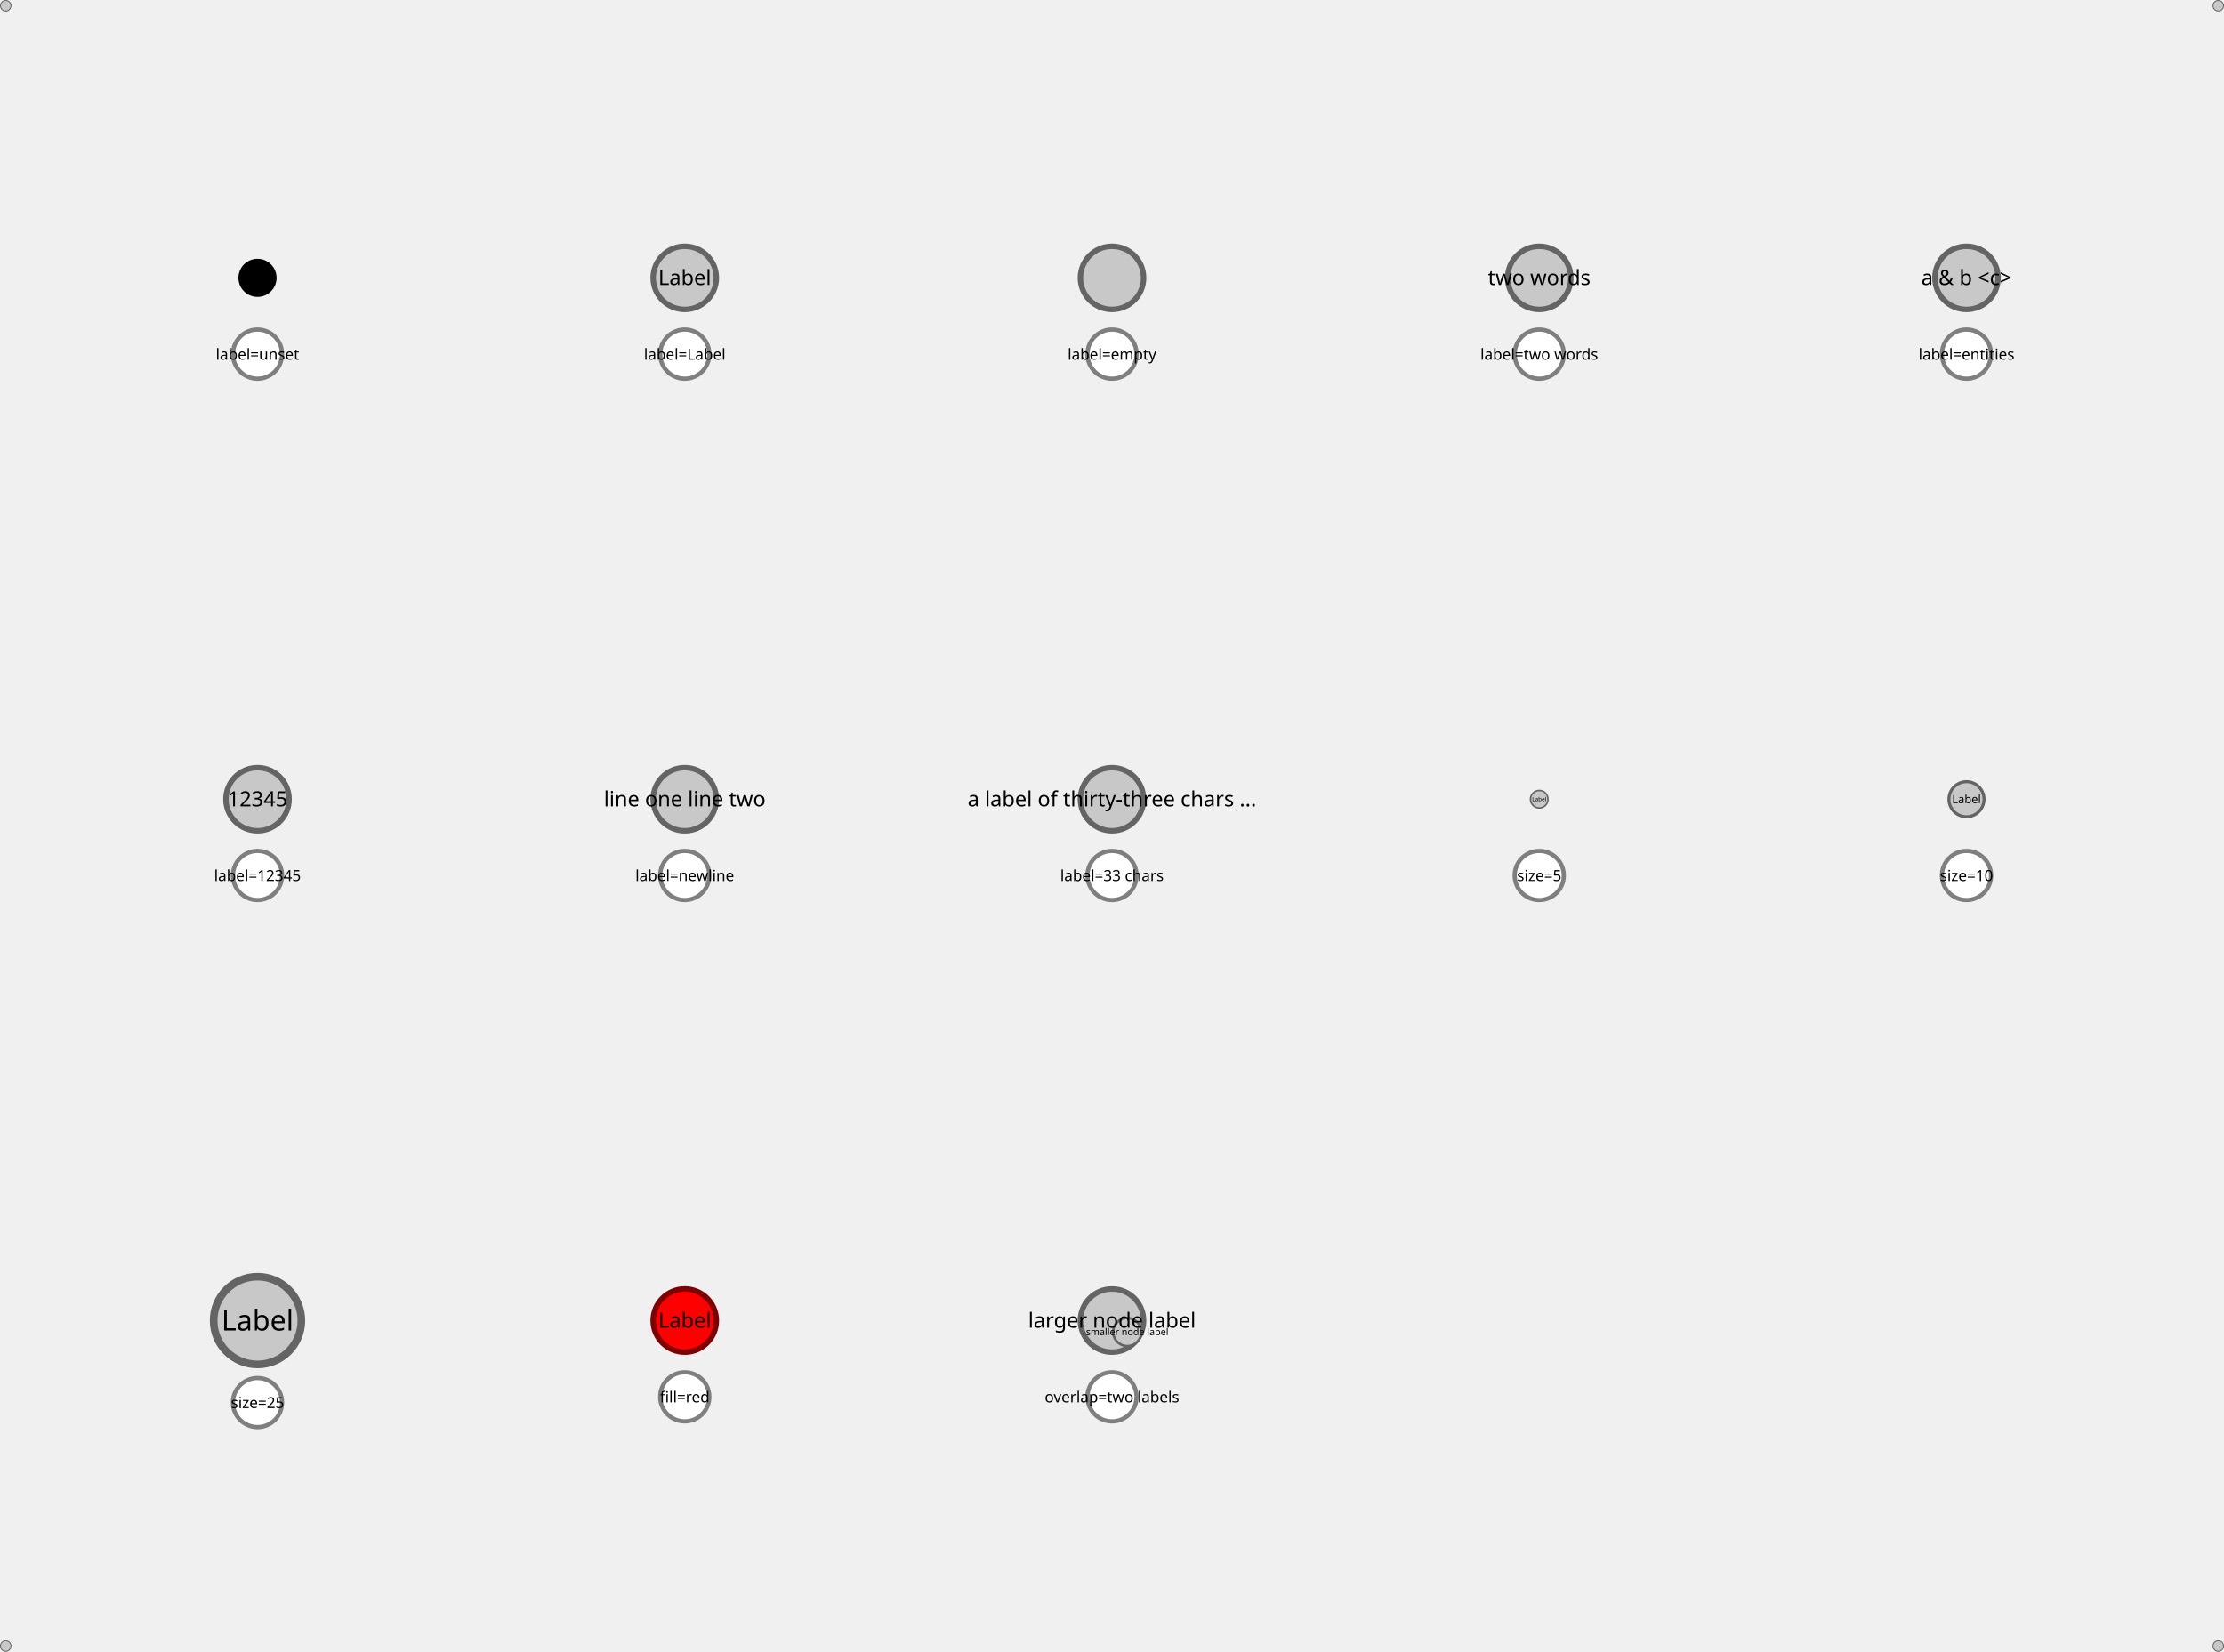
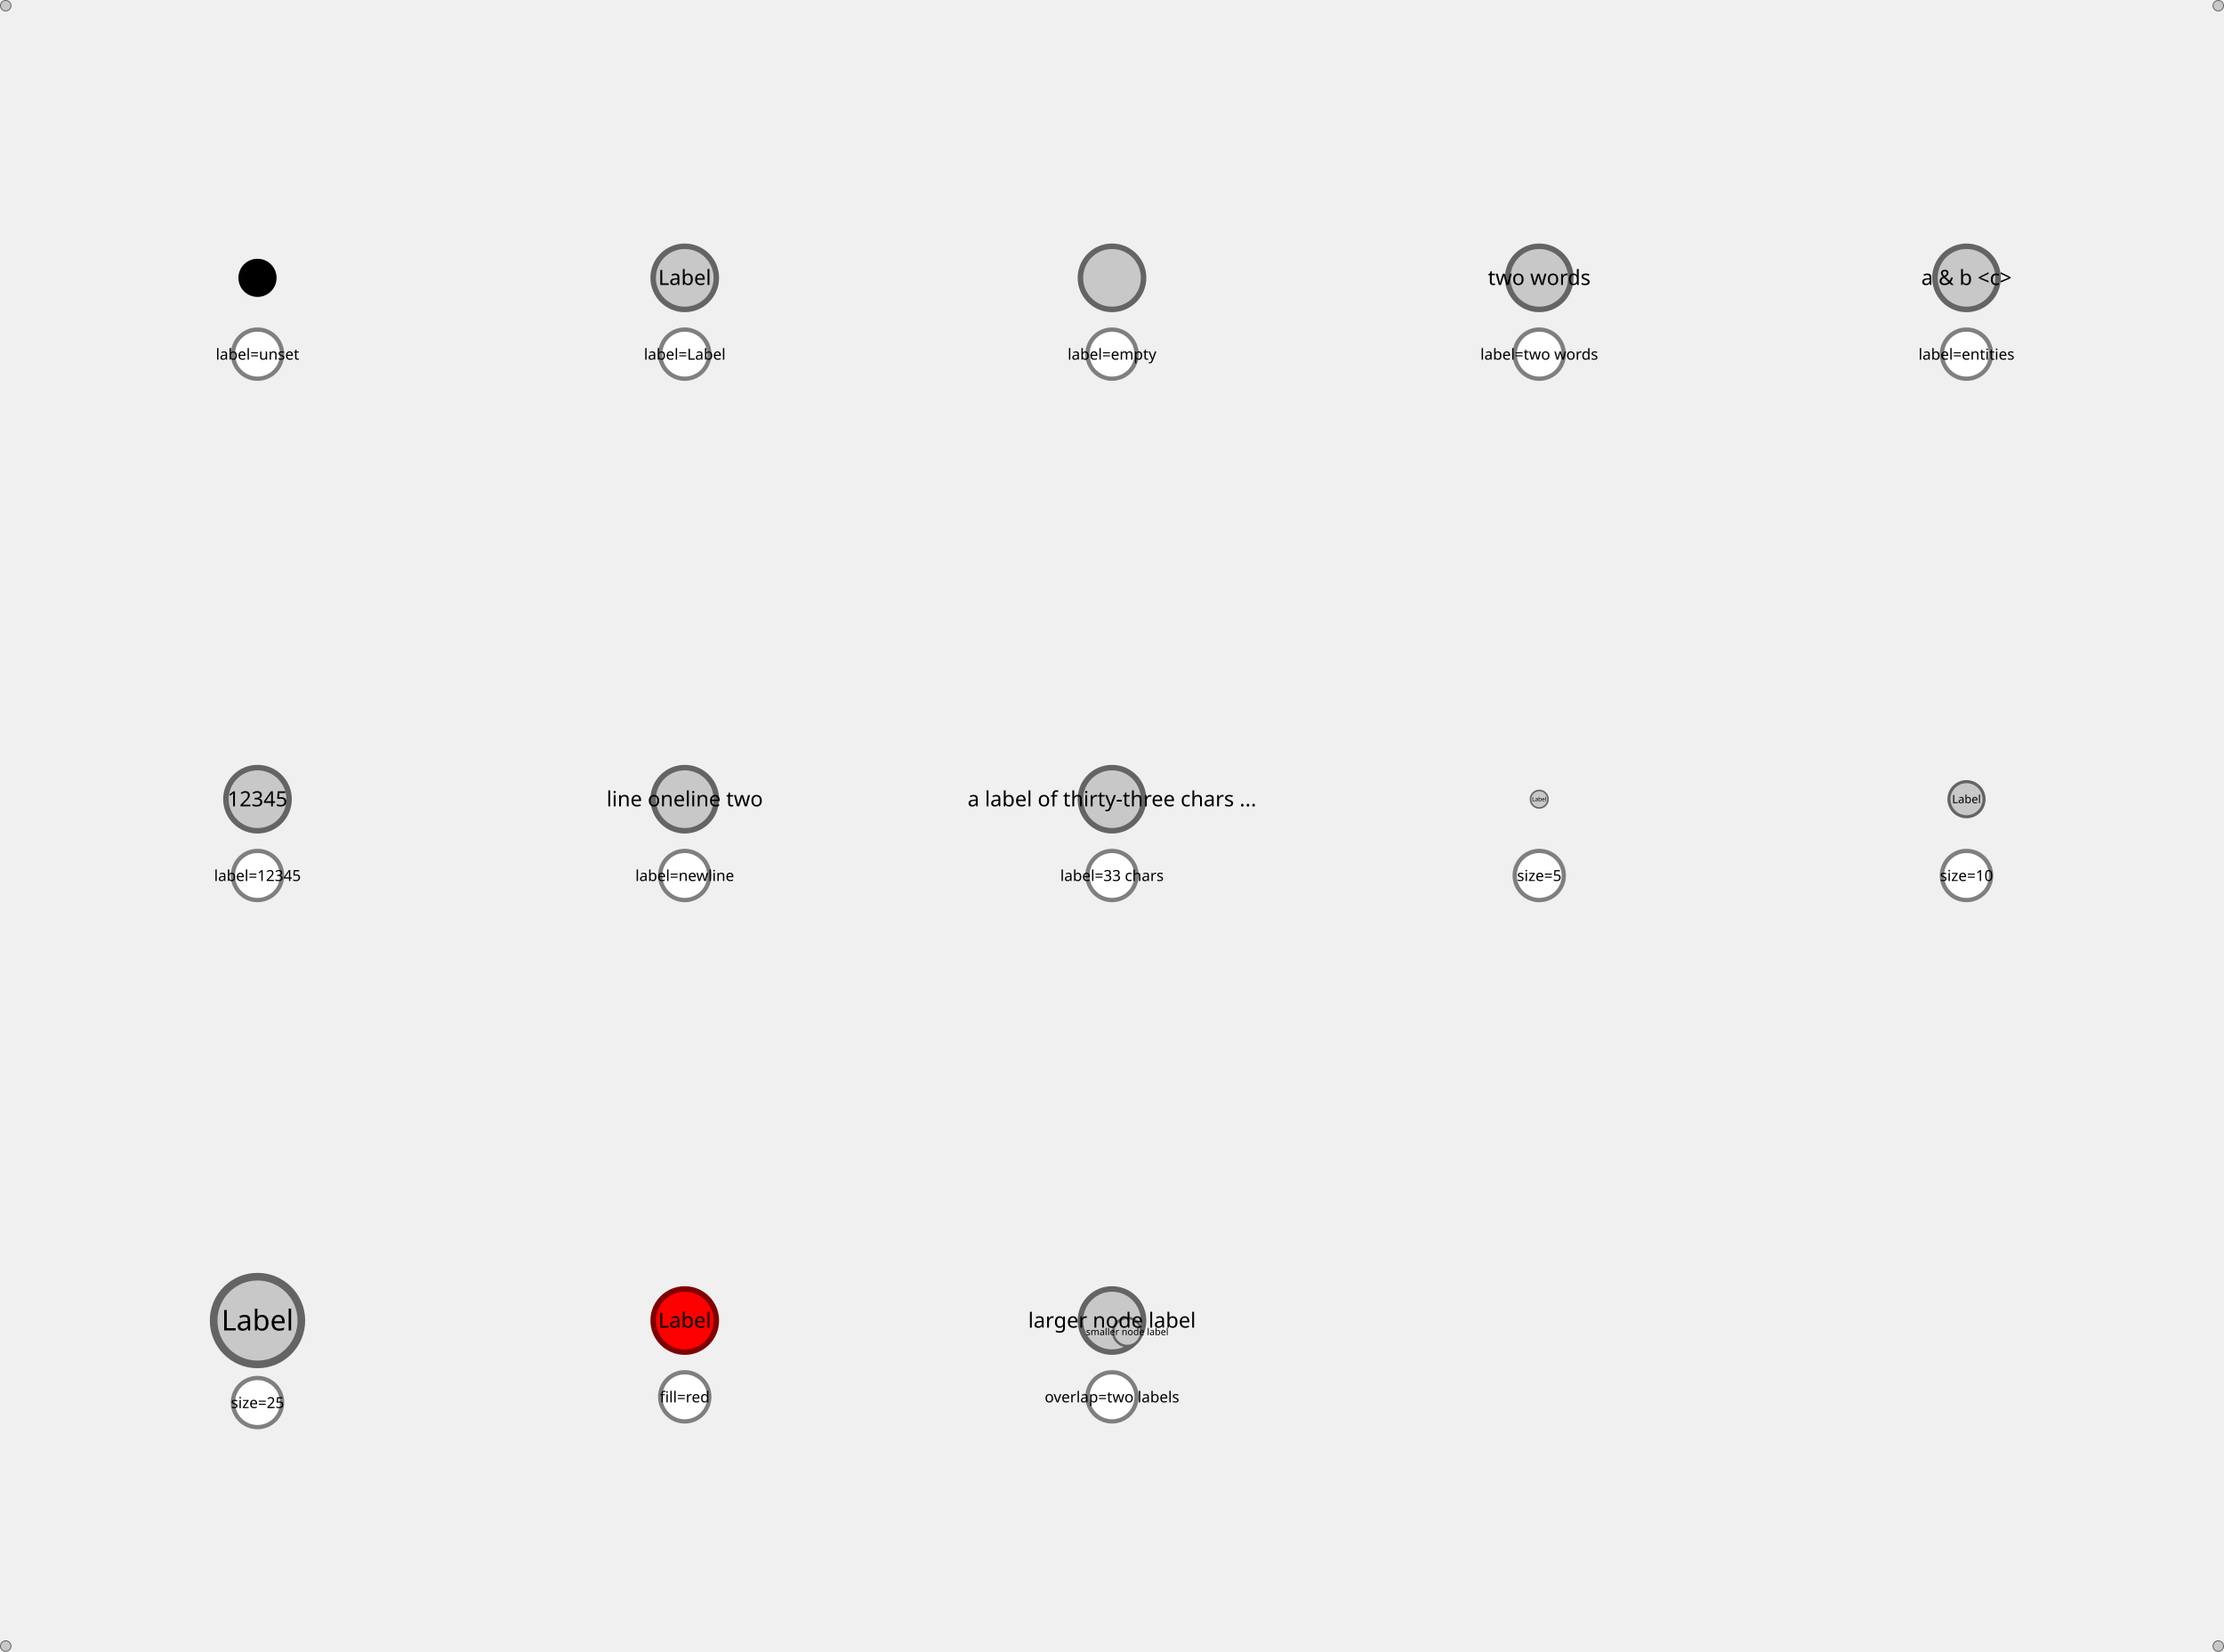
<svg xmlns="http://www.w3.org/2000/svg" contentScriptType="text/ecmascript" width="1166.0" zoomAndPan="magnify" contentStyleType="text/css" viewBox="17 -883 1166 866" height="866.0" preserveAspectRatio="xMidYMid meet" version="1.1">
  <g id="nodes">
    <circle fill-opacity="1.0" fill="#c8c8c8" r="23.0" cx="152.0" class="id_label-node-size-25" cy="-190.67" stroke="#646464" stroke-opacity="1.0" stroke-width="4.0" />
    <circle fill-opacity="1.0" fill="#c8c8c8" r="16.56" cx="376.0" class="id_label-text" cy="-737.33" stroke="#646464" stroke-opacity="1.0" stroke-width="2.88" />
    <circle fill-opacity="1.0" fill="#c8c8c8" r="16.56" cx="600.0" class="id_label-empty" cy="-737.33" stroke="#646464" stroke-opacity="1.0" stroke-width="2.88" />
    <circle fill-opacity="1.0" fill="#c8c8c8" r="16.56" cx="824.0" class="id_label-words" cy="-737.33" stroke="#646464" stroke-opacity="1.0" stroke-width="2.88" />
    <circle fill-opacity="1.0" fill="#c8c8c8" r="16.56" cx="1048.0" class="id_label-entity" cy="-737.33" stroke="#646464" stroke-opacity="1.0" stroke-width="2.88" />
    <circle fill-opacity="1.0" fill="#c8c8c8" r="16.56" cx="152.0" class="id_label-digits" cy="-464.0" stroke="#646464" stroke-opacity="1.0" stroke-width="2.88" />
    <circle fill-opacity="1.0" fill="#c8c8c8" r="16.56" cx="376.0" class="id_label-newline" cy="-464.0" stroke="#646464" stroke-opacity="1.0" stroke-width="2.88" />
    <circle fill-opacity="1.0" fill="#c8c8c8" r="16.56" cx="600.0" class="id_label-long" cy="-464.0" stroke="#646464" stroke-opacity="1.0" stroke-width="2.88" />
    <circle fill-opacity="1.0" fill="#ff0000" r="16.56" cx="376.0" class="id_label-on-red" cy="-190.67" stroke="#7f0000" stroke-opacity="1.0" stroke-width="2.88" />
    <circle fill-opacity="1.0" fill="#c8c8c8" r="16.56" cx="600.0" class="id_label-overlap" cy="-190.67" stroke="#646464" stroke-opacity="1.0" stroke-width="2.88" />
    <circle fill-opacity="1.0" fill="#ffffff" r="12.88" cx="152.0" class="id_cap-default" cy="-697.33" stroke="#7f7f7f" stroke-opacity="1.0" stroke-width="2.24" />
    <circle fill-opacity="1.0" fill="#ffffff" r="12.88" cx="376.0" class="id_cap-label-text" cy="-697.33" stroke="#7f7f7f" stroke-opacity="1.0" stroke-width="2.24" />
    <circle fill-opacity="1.0" fill="#ffffff" r="12.88" cx="600.0" class="id_cap-label-empty" cy="-697.33" stroke="#7f7f7f" stroke-opacity="1.0" stroke-width="2.24" />
    <circle fill-opacity="1.0" fill="#ffffff" r="12.88" cx="824.0" class="id_cap-label-words" cy="-697.33" stroke="#7f7f7f" stroke-opacity="1.0" stroke-width="2.24" />
    <circle fill-opacity="1.0" fill="#ffffff" r="12.88" cx="1048.0" class="id_cap-label-entity" cy="-697.33" stroke="#7f7f7f" stroke-opacity="1.0" stroke-width="2.24" />
    <circle fill-opacity="1.0" fill="#ffffff" r="12.88" cx="152.0" class="id_cap-label-digits" cy="-424.0" stroke="#7f7f7f" stroke-opacity="1.0" stroke-width="2.24" />
    <circle fill-opacity="1.0" fill="#ffffff" r="12.88" cx="376.0" class="id_cap-label-newline" cy="-424.0" stroke="#7f7f7f" stroke-opacity="1.0" stroke-width="2.24" />
    <circle fill-opacity="1.0" fill="#ffffff" r="12.88" cx="600.0" class="id_cap-label-long" cy="-424.0" stroke="#7f7f7f" stroke-opacity="1.0" stroke-width="2.24" />
    <circle fill-opacity="1.0" fill="#ffffff" r="12.88" cx="824.0" class="id_cap-label-node-size-5" cy="-424.0" stroke="#7f7f7f" stroke-opacity="1.0" stroke-width="2.24" />
    <circle fill-opacity="1.0" fill="#ffffff" r="12.88" cx="1048.0" class="id_cap-label-node-size-10" cy="-424.0" stroke="#7f7f7f" stroke-opacity="1.0" stroke-width="2.24" />
    <circle fill-opacity="1.0" fill="#ffffff" r="12.88" cx="152.0" class="id_cap-label-node-size-25" cy="-147.67" stroke="#7f7f7f" stroke-opacity="1.0" stroke-width="2.24" />
    <circle fill-opacity="1.0" fill="#ffffff" r="12.88" cx="376.0" class="id_cap-label-on-red" cy="-150.67" stroke="#7f7f7f" stroke-opacity="1.0" stroke-width="2.24" />
    <circle fill-opacity="1.0" fill="#ffffff" r="12.88" cx="600.0" class="id_cap-label-overlap" cy="-150.67" stroke="#7f7f7f" stroke-opacity="1.0" stroke-width="2.24" />
    <circle fill-opacity="1.0" fill="#c8c8c8" r="9.2" cx="1048.0" class="id_label-node-size-10" cy="-464.0" stroke="#646464" stroke-opacity="1.0" stroke-width="1.6" />
    <circle fill-opacity="1.0" fill="#c8c8c8" r="7.36" cx="608.0" class="id_label-overlap-small" cy="-184.67" stroke="#646464" stroke-opacity="1.0" stroke-width="1.28" />
    <circle fill-opacity="1.0" fill="#c8c8c8" r="4.6" cx="824.0" class="id_label-node-size-5" cy="-464.0" stroke="#646464" stroke-opacity="1.0" stroke-width="0.8" />
    <circle fill-opacity="1.0" fill="#c8c8c8" r="2.76" cx="20.0" class="id_anchor-nw" cy="-880.0" stroke="#646464" stroke-opacity="1.0" stroke-width="0.48" />
    <circle fill-opacity="1.0" fill="#c8c8c8" r="2.76" cx="1180.0" class="id_anchor-ne" cy="-880.0" stroke="#646464" stroke-opacity="1.0" stroke-width="0.48" />
    <circle fill-opacity="1.0" fill="#c8c8c8" r="2.76" cx="20.0" class="id_anchor-sw" cy="-20.0" stroke="#646464" stroke-opacity="1.0" stroke-width="0.48" />
    <circle fill-opacity="1.0" fill="#c8c8c8" r="2.76" cx="1180.0" class="id_anchor-se" cy="-20.0" stroke="#646464" stroke-opacity="1.0" stroke-width="0.48" />
    <circle fill-opacity="1.0" fill="#000000" r="9.2" cx="152.0" class="id_default" cy="-737.33" stroke="#000000" stroke-opacity="1.0" stroke-width="1.6" />
  </g>
  <g id="node-labels">
    <text font-size="15" x="152.0" y="-185.477" fill-opacity="1.0" fill="#000000" font-family="Dialog" style="text-anchor: middle;" class="id_label-node-size-25">
            Label
        </text>
    <text font-size="11" x="376.0" y="-733.592" fill-opacity="1.0" fill="#000000" font-family="Dialog" style="text-anchor: middle;" class="id_label-text">
            Label
        </text>
    <text font-size="11" x="824.0" y="-733.592" fill-opacity="1.0" fill="#000000" font-family="Dialog" style="text-anchor: middle;" class="id_label-words">
            two words
        </text>
    <text font-size="11" x="1048.0" y="-733.592" fill-opacity="1.0" fill="#000000" font-family="Dialog" style="text-anchor: middle;" class="id_label-entity">
            a &amp; b &lt;c&gt;
        </text>
    <text font-size="11" x="152.0" y="-460.262" fill-opacity="1.0" fill="#000000" font-family="Dialog" style="text-anchor: middle;" class="id_label-digits">
            12345
        </text>
    <text font-size="11" x="376.0" y="-460.262" fill-opacity="1.0" fill="#000000" font-family="Dialog" style="text-anchor: middle;" class="id_label-newline">
-             line one line two
+             line oneline two
        </text>
    <text font-size="11" x="600.0" y="-460.262" fill-opacity="1.0" fill="#000000" font-family="Dialog" style="text-anchor: middle;" class="id_label-long">
            a label of thirty-three chars ...
        </text>
    <text font-size="11" x="376.0" y="-186.932" fill-opacity="1.0" fill="#000000" font-family="Dialog" style="text-anchor: middle;" class="id_label-on-red">
            Label
        </text>
    <text font-size="11" x="600.0" y="-186.932" fill-opacity="1.0" fill="#000000" font-family="Dialog" style="text-anchor: middle;" class="id_label-overlap">
            larger node label
        </text>
    <text font-size="8" x="152.0" y="-694.425" fill-opacity="1.0" fill="#000000" font-family="Dialog" style="text-anchor: middle;" class="id_cap-default">
            label=unset
        </text>
    <text font-size="8" x="376.0" y="-694.425" fill-opacity="1.0" fill="#000000" font-family="Dialog" style="text-anchor: middle;" class="id_cap-label-text">
            label=Label
        </text>
    <text font-size="8" x="600.0" y="-694.425" fill-opacity="1.0" fill="#000000" font-family="Dialog" style="text-anchor: middle;" class="id_cap-label-empty">
            label=empty
        </text>
    <text font-size="8" x="824.0" y="-694.425" fill-opacity="1.0" fill="#000000" font-family="Dialog" style="text-anchor: middle;" class="id_cap-label-words">
            label=two words
        </text>
    <text font-size="8" x="1048.0" y="-694.425" fill-opacity="1.0" fill="#000000" font-family="Dialog" style="text-anchor: middle;" class="id_cap-label-entity">
            label=entities
        </text>
    <text font-size="8" x="152.0" y="-421.095" fill-opacity="1.0" fill="#000000" font-family="Dialog" style="text-anchor: middle;" class="id_cap-label-digits">
            label=12345
        </text>
    <text font-size="8" x="376.0" y="-421.095" fill-opacity="1.0" fill="#000000" font-family="Dialog" style="text-anchor: middle;" class="id_cap-label-newline">
            label=newline
        </text>
    <text font-size="8" x="600.0" y="-421.095" fill-opacity="1.0" fill="#000000" font-family="Dialog" style="text-anchor: middle;" class="id_cap-label-long">
            label=33 chars
        </text>
    <text font-size="8" x="824.0" y="-421.095" fill-opacity="1.0" fill="#000000" font-family="Dialog" style="text-anchor: middle;" class="id_cap-label-node-size-5">
            size=5
        </text>
    <text font-size="8" x="1048.0" y="-421.095" fill-opacity="1.0" fill="#000000" font-family="Dialog" style="text-anchor: middle;" class="id_cap-label-node-size-10">
            size=10
        </text>
    <text font-size="8" x="152.0" y="-144.765" fill-opacity="1.0" fill="#000000" font-family="Dialog" style="text-anchor: middle;" class="id_cap-label-node-size-25">
            size=25
        </text>
    <text font-size="8" x="376.0" y="-147.765" fill-opacity="1.0" fill="#000000" font-family="Dialog" style="text-anchor: middle;" class="id_cap-label-on-red">
            fill=red
        </text>
    <text font-size="8" x="600.0" y="-147.765" fill-opacity="1.0" fill="#000000" font-family="Dialog" style="text-anchor: middle;" class="id_cap-label-overlap">
            overlap=two labels
        </text>
    <text font-size="6" x="1048.0" y="-461.923" fill-opacity="1.0" fill="#000000" font-family="Dialog" style="text-anchor: middle;" class="id_label-node-size-10">
            Label
        </text>
    <text font-size="5" x="608.0" y="-183.009" fill-opacity="1.0" fill="#000000" font-family="Dialog" style="text-anchor: middle;" class="id_label-overlap-small">
            smaller node label
        </text>
    <text font-size="3" x="824.0" y="-462.961" fill-opacity="1.0" fill="#000000" font-family="Dialog" style="text-anchor: middle;" class="id_label-node-size-5">
            Label
        </text>
  </g>
</svg>
